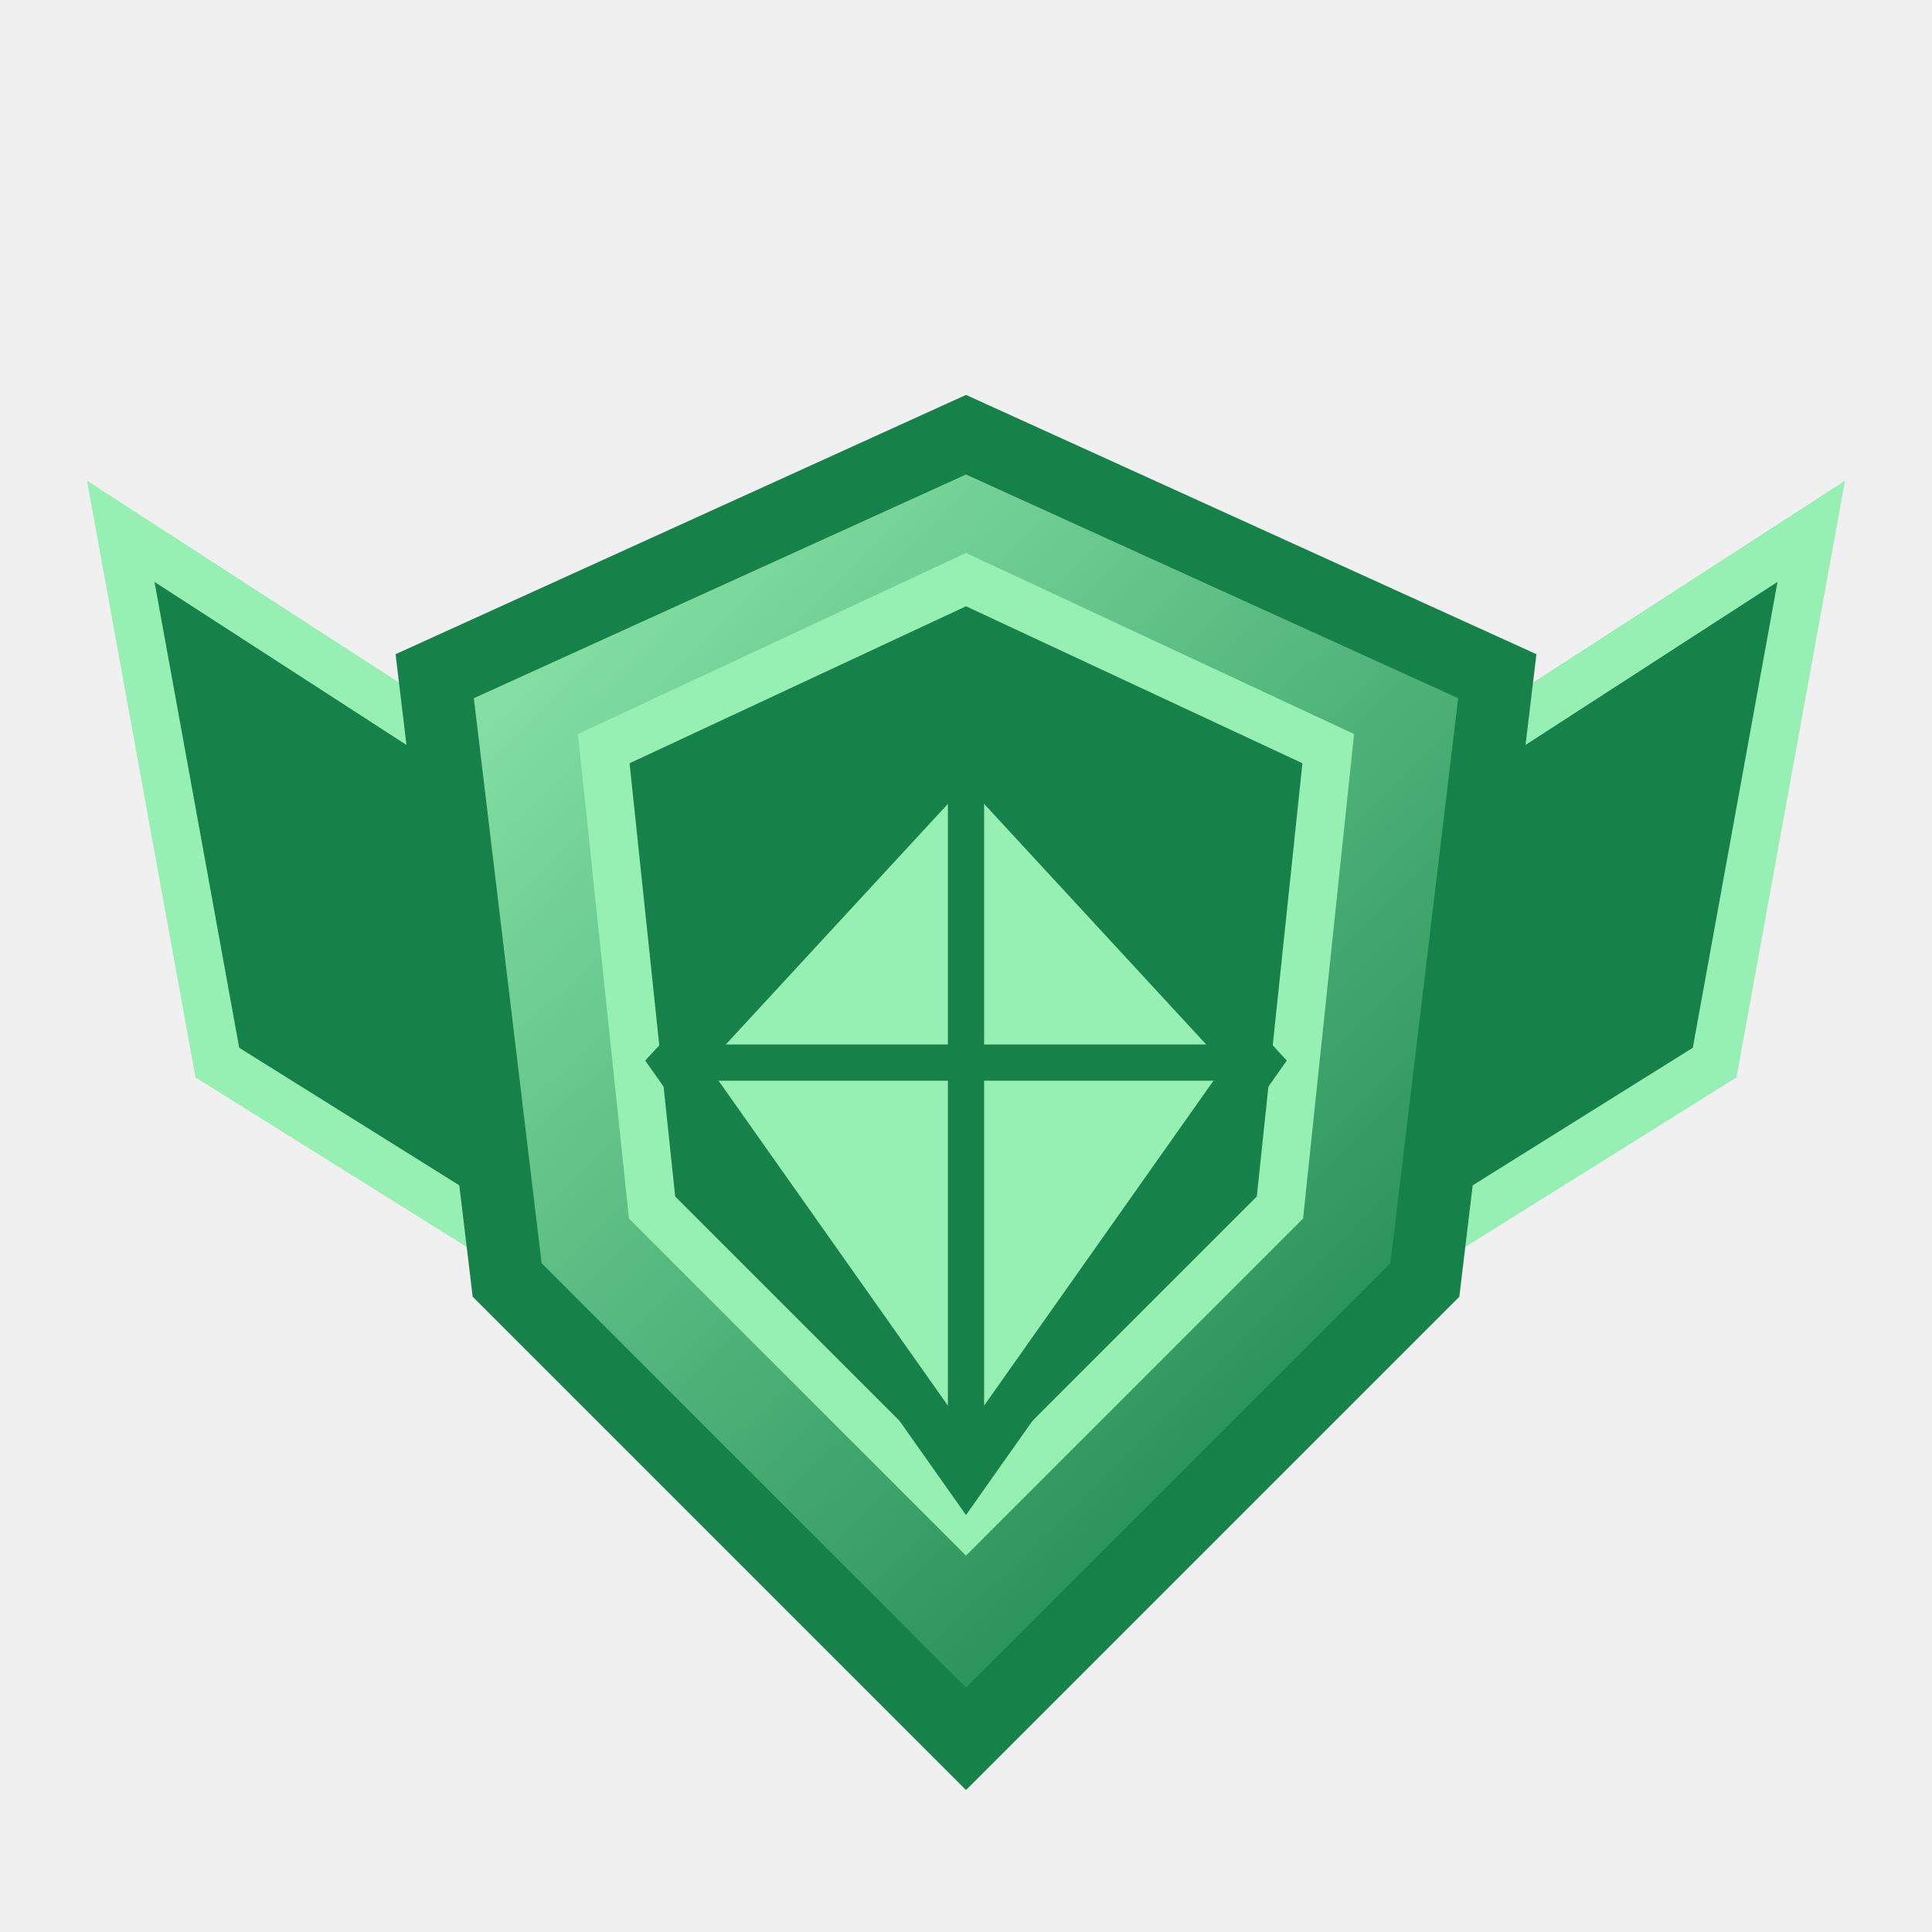
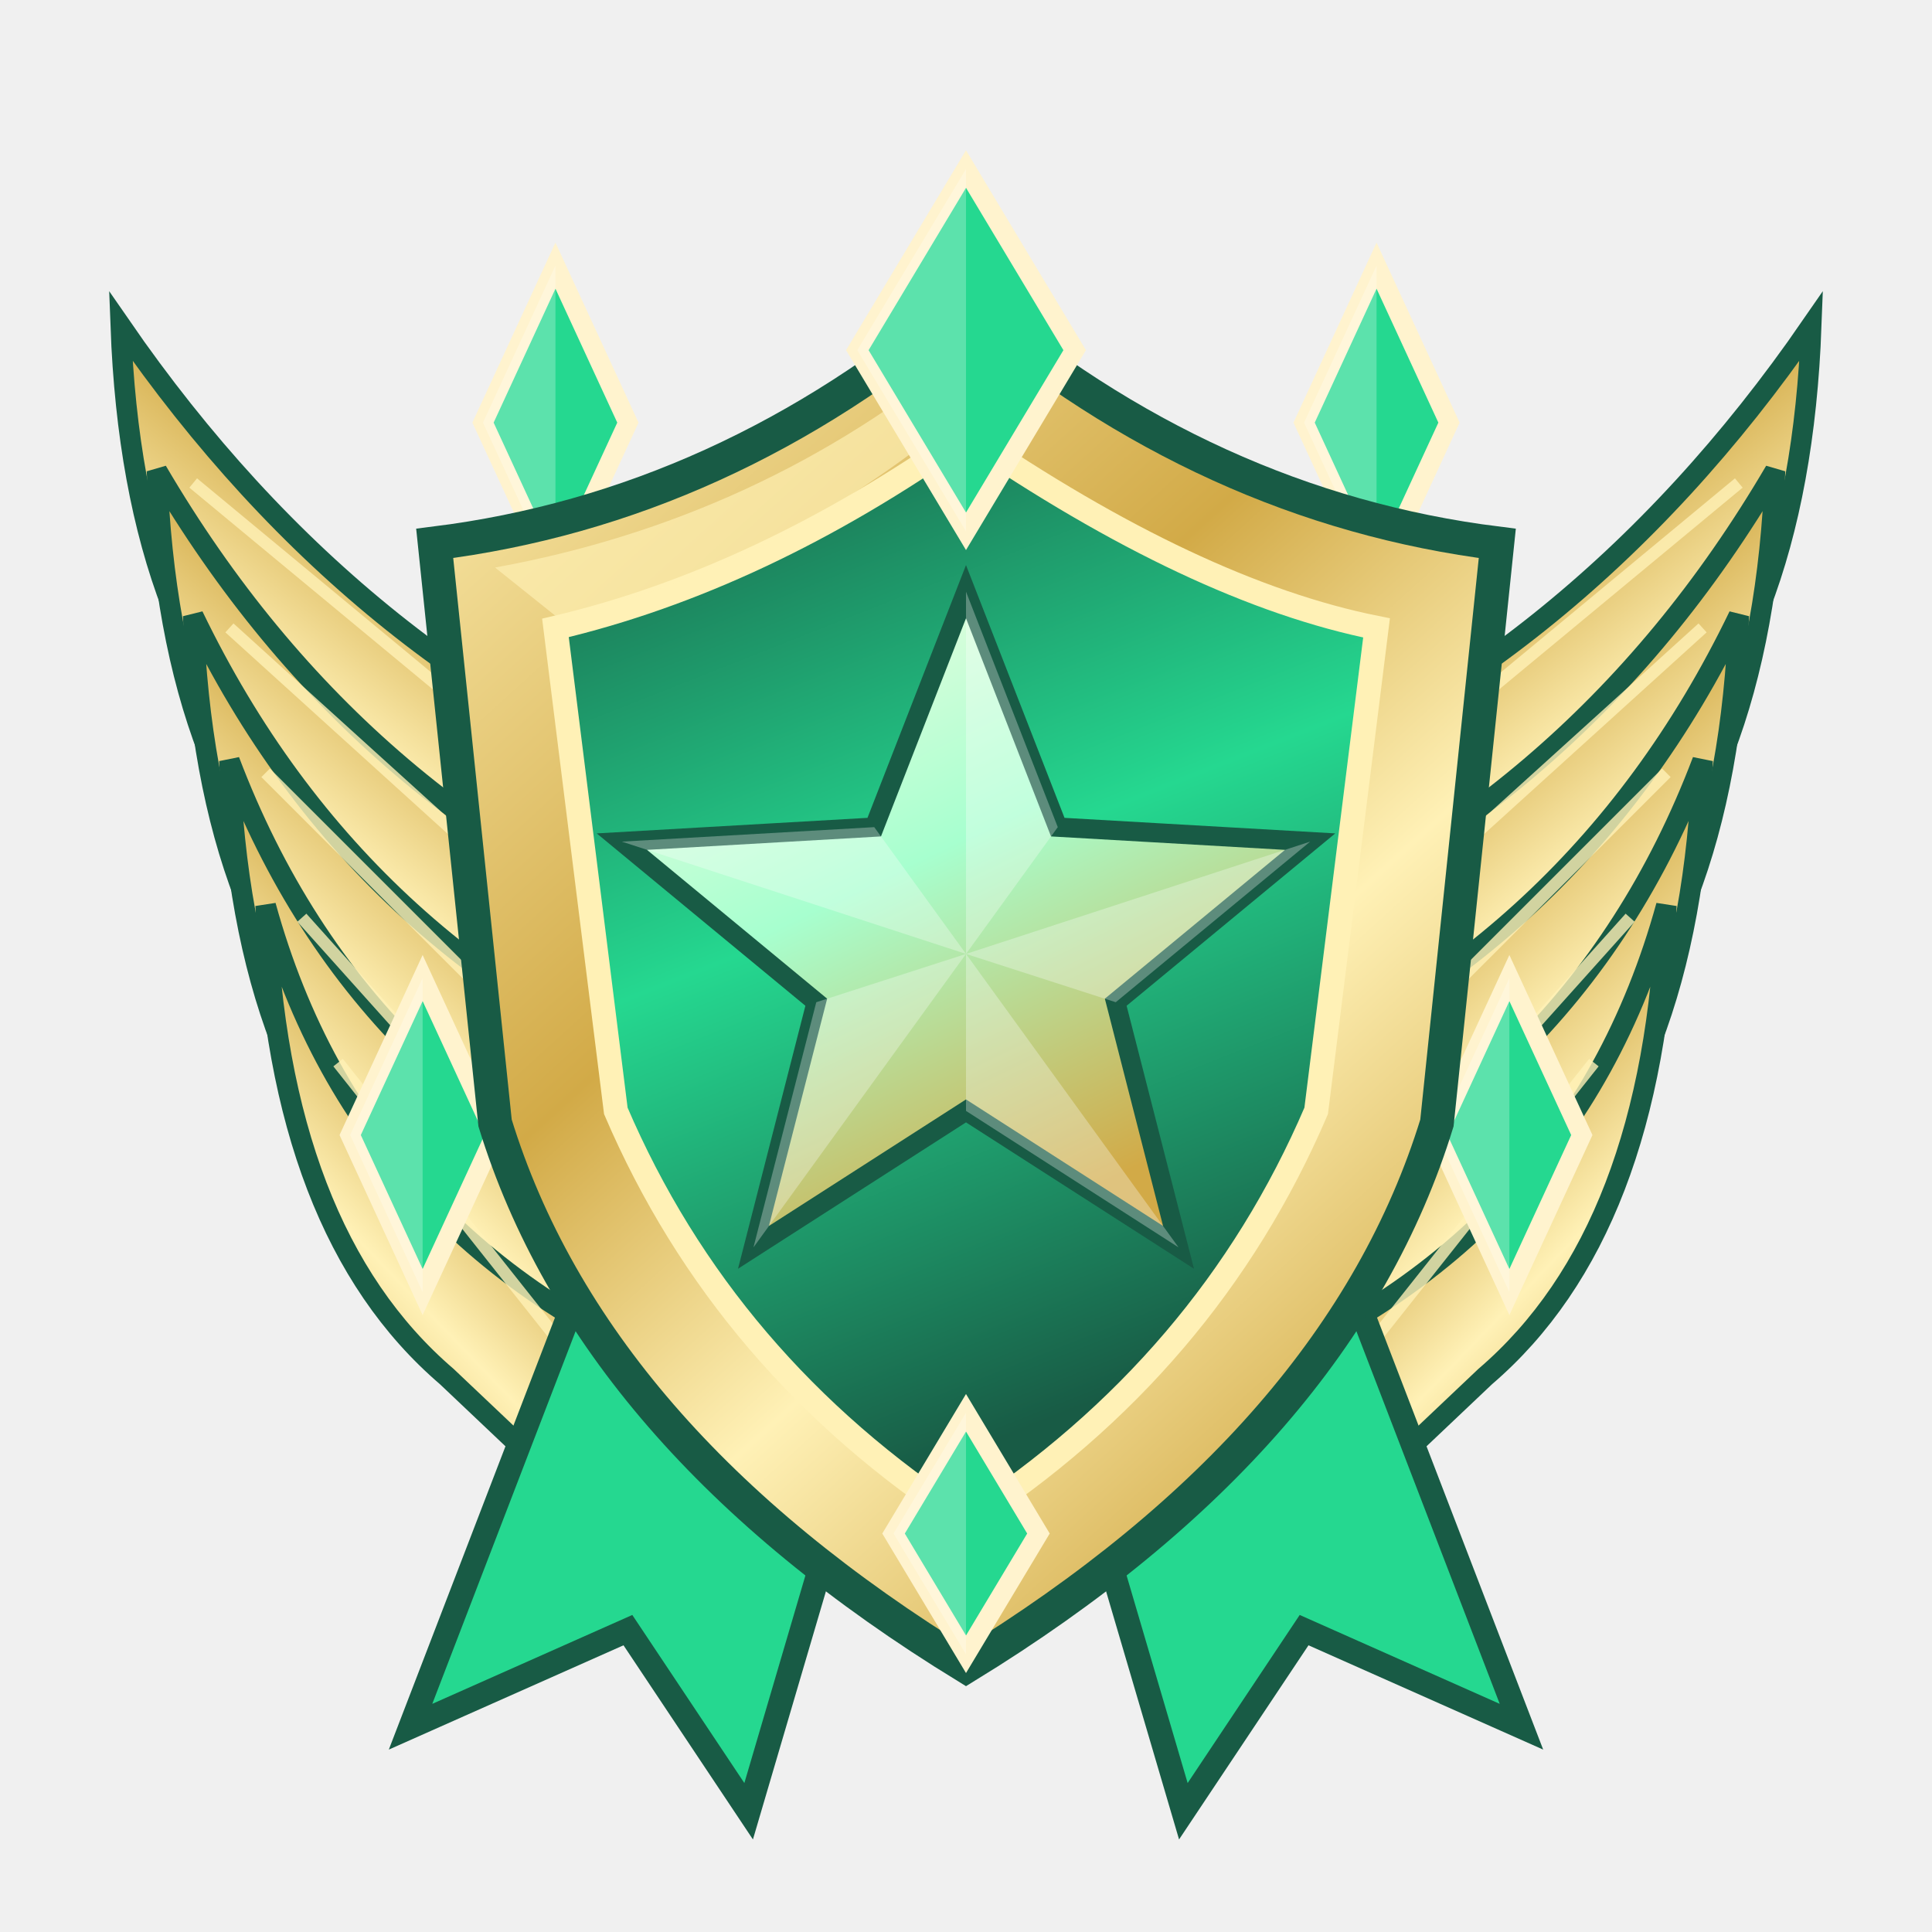
- <svg xmlns="http://www.w3.org/2000/svg" viewBox="0 0 80 80">
+ <svg xmlns="http://www.w3.org/2000/svg" viewBox="0 0 160 160">
  <defs>
-     <linearGradient id="metal" x2="0.8" y2="1">
-       <stop stop-color="#96efb3" />
-       <stop offset="1" stop-color="#16824a" />
+     <linearGradient id="metal" x2=".7" y2="1">
+       <stop stop-color="#fff1b6" />
+       <stop offset=".45" stop-color="#d2aa47" />
+       <stop offset=".7" stop-color="#fff1b6" />
+       <stop offset="1" stop-color="#d2aa47" />
+     </linearGradient>
+     <linearGradient id="field" x2=".3" y2="1">
+       <stop stop-color="#185b45" />
+       <stop offset=".5" stop-color="#25d890" />
+       <stop offset="1" stop-color="#185b45" />
+     </linearGradient>
+     <linearGradient id="star" x2=".5" y2="1">
+       <stop stop-color="#fffde5" />
+       <stop offset=".5" stop-color="#a7ffcf" />
+       <stop offset="1" stop-color="#d2aa47" />
    </linearGradient>
  </defs>
-   <path d="M22 33 5 22 9 44 25 54M58 33 75 22 71 44 55 54" fill="#16824a" stroke="#96efb3" stroke-width="2" />
-   <path d="M40 18 62 28 59 53 40 72 21 53 18 28Z" fill="url(#metal)" stroke="#16824a" stroke-width="3" />
-   <path d="M40 24 55 31 53 50 40 63 27 50 25 31Z" fill="#16824a" stroke="#96efb3" stroke-width="2" />
-   <path d="m40 31 12 13-12 17-12-17Z" fill="#96efb3" stroke="#16824a" stroke-width="2" />
-   <path d="m40 31 0 30m-12-17 24 0" fill="none" stroke="#16824a" stroke-width="1.5" />
+   <g transform="translate(80 80) scale(1) translate(-80 -80)">
+     <g transform="translate(80 0) scale(-1 1)">
+       <path d="M20 67Q50 56 70 27Q69 54 55 66L24 84Z" fill="url(#metal)" stroke="#185b45" stroke-width="1.7" />
+       <path d="M29 69L64 40" stroke="#fff1b6" stroke-width="1" opacity=".8" />
+       <path d="M20 79Q50 68 67 39Q66 66 52 78L24 96Z" fill="url(#metal)" stroke="#185b45" stroke-width="1.7" />
+       <path d="M29 81L61 52" stroke="#fff1b6" stroke-width="1" opacity=".8" />
+       <path d="M20 91Q50 80 64 51Q63 78 49 90L24 108Z" fill="url(#metal)" stroke="#185b45" stroke-width="1.7" />
+       <path d="M29 93L58 64" stroke="#fff1b6" stroke-width="1" opacity=".8" />
+       <path d="M20 103Q50 92 61 63Q60 90 46 102L24 120Z" fill="url(#metal)" stroke="#185b45" stroke-width="1.7" />
+       <path d="M29 105L55 76" stroke="#fff1b6" stroke-width="1" opacity=".8" />
+       <path d="M20 115Q50 104 58 75Q57 102 43 114L24 132Z" fill="url(#metal)" stroke="#185b45" stroke-width="1.7" />
+       <path d="M29 117L52 88" stroke="#fff1b6" stroke-width="1" opacity=".8" />
+     </g>
+     <g transform="translate(80 0) scale(1 1)">
+       <path d="M20 67Q50 56 70 27Q69 54 55 66L24 84Z" fill="url(#metal)" stroke="#185b45" stroke-width="1.7" />
+       <path d="M29 69L64 40" stroke="#fff1b6" stroke-width="1" opacity=".8" />
+       <path d="M20 79Q50 68 67 39Q66 66 52 78L24 96Z" fill="url(#metal)" stroke="#185b45" stroke-width="1.7" />
+       <path d="M29 81L61 52" stroke="#fff1b6" stroke-width="1" opacity=".8" />
+       <path d="M20 91Q50 80 64 51Q63 78 49 90L24 108Z" fill="url(#metal)" stroke="#185b45" stroke-width="1.7" />
+       <path d="M29 93L58 64" stroke="#fff1b6" stroke-width="1" opacity=".8" />
+       <path d="M20 103Q50 92 61 63Q60 90 46 102L24 120Z" fill="url(#metal)" stroke="#185b45" stroke-width="1.7" />
+       <path d="M29 105L55 76" stroke="#fff1b6" stroke-width="1" opacity=".8" />
+       <path d="M20 115Q50 104 58 75Q57 102 43 114L24 132Z" fill="url(#metal)" stroke="#185b45" stroke-width="1.7" />
+       <path d="M29 117L52 88" stroke="#fff1b6" stroke-width="1" opacity=".8" />
+     </g>
+     <path d="M49 104L34 143 52 135 62 150 72 116M111 104L126 143 108 135 98 150 88 116" fill="#25d890" stroke="#185b45" stroke-width="2" />
+     <path d="M46 22L52 35 46 48 40 35Z" fill="#25d890" stroke="#fff3ce" stroke-width="1.6" />
+     <path d="M46 22L46 48 40 35Z" fill="#fff" opacity=".25" />
+     <path d="M114 22L120 35 114 48 108 35Z" fill="#25d890" stroke="#fff3ce" stroke-width="1.6" />
+     <path d="M114 22L114 48 108 35Z" fill="#fff" opacity=".25" />
+     <path d="M35 81L41 94 35 107 29 94Z" fill="#25d890" stroke="#fff3ce" stroke-width="1.6" />
+     <path d="M35 81L35 107 29 94Z" fill="#fff" opacity=".25" />
+     <path d="M125 81L131 94 125 107 119 94Z" fill="#25d890" stroke="#fff3ce" stroke-width="1.6" />
+     <path d="M125 81L125 107 119 94Z" fill="#fff" opacity=".25" />
+     <path d="M80 25Q100 42 124 45L119 93Q111 119 80 138Q49 119 41 93L36 45Q60 42 80 25Z" fill="url(#metal)" stroke="#185b45" stroke-width="2.8" />
+     <path d="M80 36Q99 49 114 52L109 92Q100 113 80 126Q60 113 51 92L46 52Q63 48 80 36Z" fill="url(#field)" stroke="#fff1b6" stroke-width="2" />
+     <polygon points="80.0,49.0 87.6,68.5 108.5,69.7 92.4,83.0 97.6,103.3 80.0,92.0 62.4,103.3 67.6,83.0 51.5,69.7 72.4,68.5" fill="url(#star)" stroke="#185b45" stroke-width="1.6" />
+     <path d="M80 79L80.0 49.0 87.6 68.5Z" fill="#fff" opacity=".3" />
+     <path d="M80 79L108.5 69.7 92.4 83.0Z" fill="#fff" opacity=".3" />
+     <path d="M80 79L97.6 103.3 80.0 92.0Z" fill="#fff" opacity=".3" />
+     <path d="M80 79L62.4 103.3 67.6 83.0Z" fill="#fff" opacity=".3" />
+     <path d="M80 79L51.5 69.7 72.4 68.5Z" fill="#fff" opacity=".3" />
+     <path d="M41 47Q63 43 80 29L80 34Q63 48 46 51" fill="#fff1b6" opacity=".65" />
+     <path d="M80 14L89 29 80 44 71 29Z" fill="#25d890" stroke="#fff3ce" stroke-width="1.6" />
+     <path d="M80 14L80 44 71 29Z" fill="#fff" opacity=".25" />
+     <path d="M80 117L86 127 80 137 74 127Z" fill="#25d890" stroke="#fff3ce" stroke-width="1.6" />
+     <path d="M80 117L80 137 74 127Z" fill="#fff" opacity=".25" />
+   </g>
</svg>
